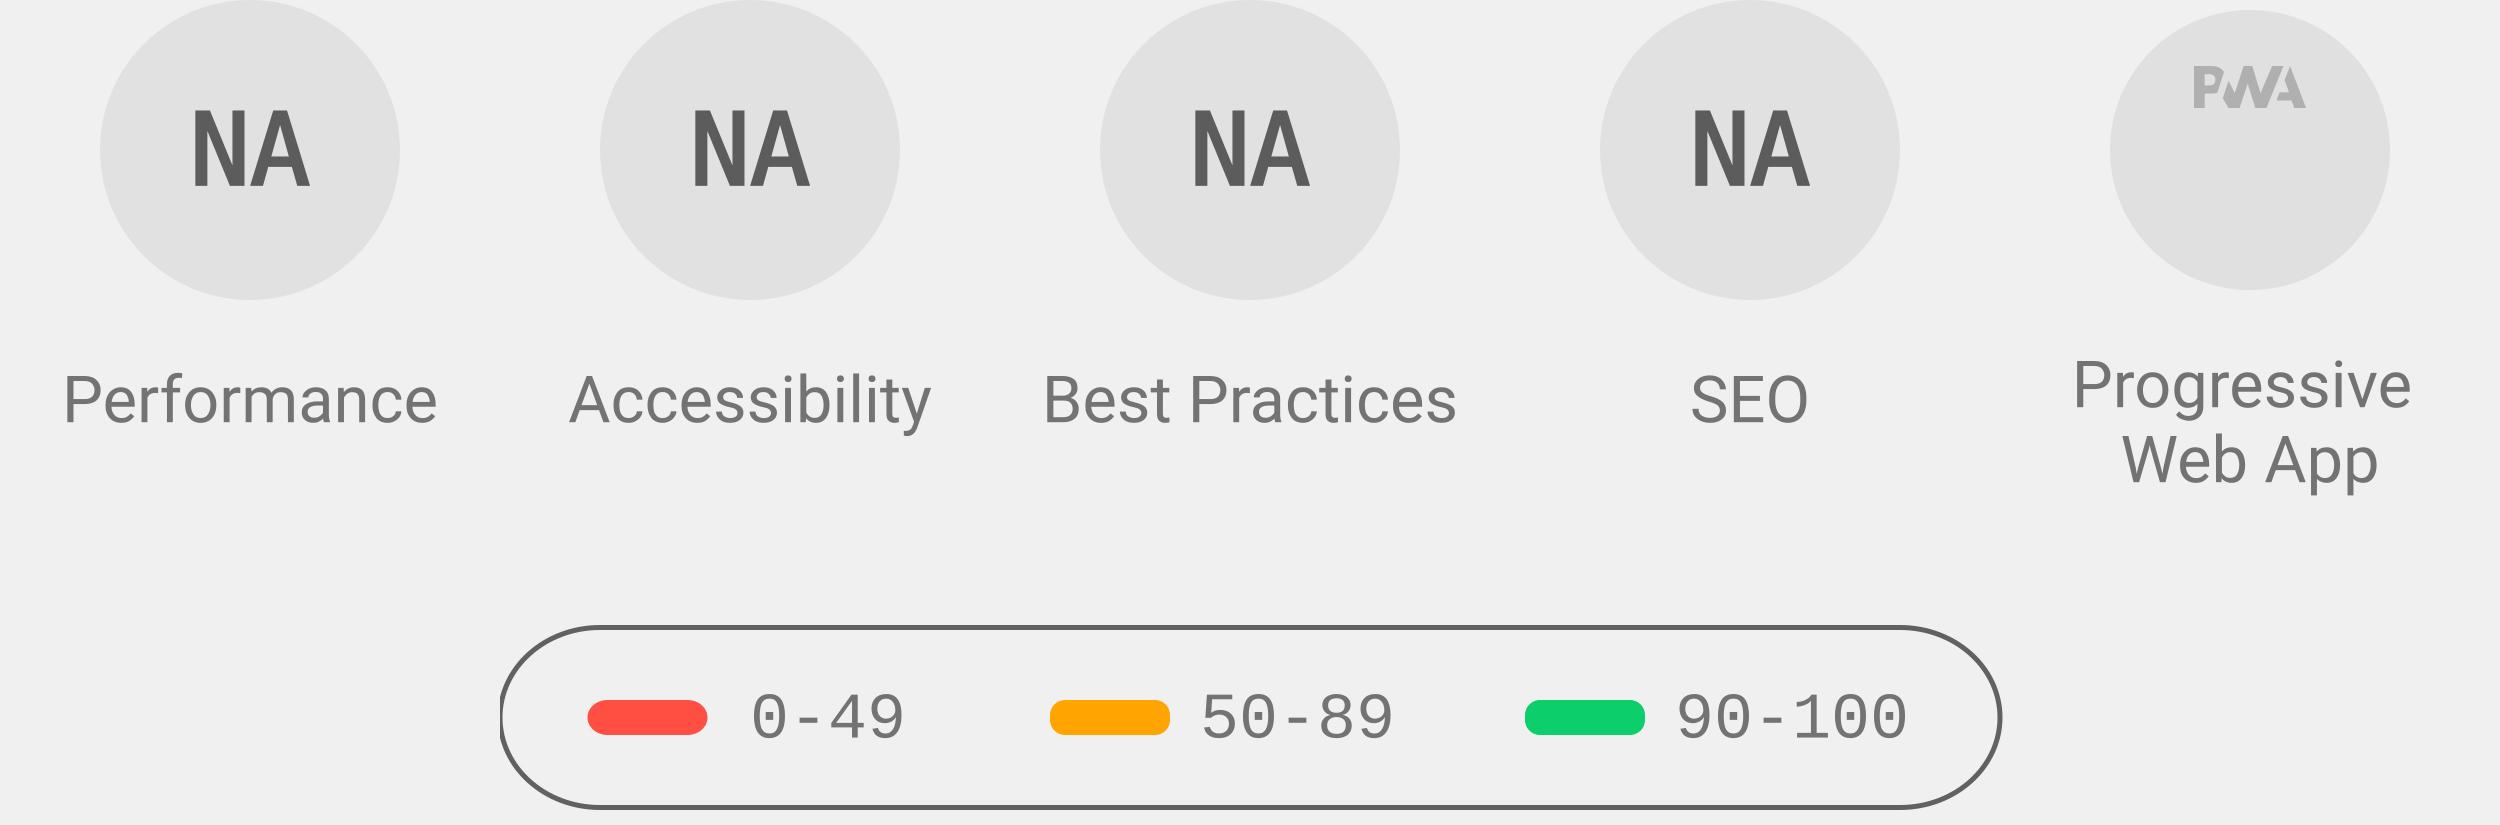
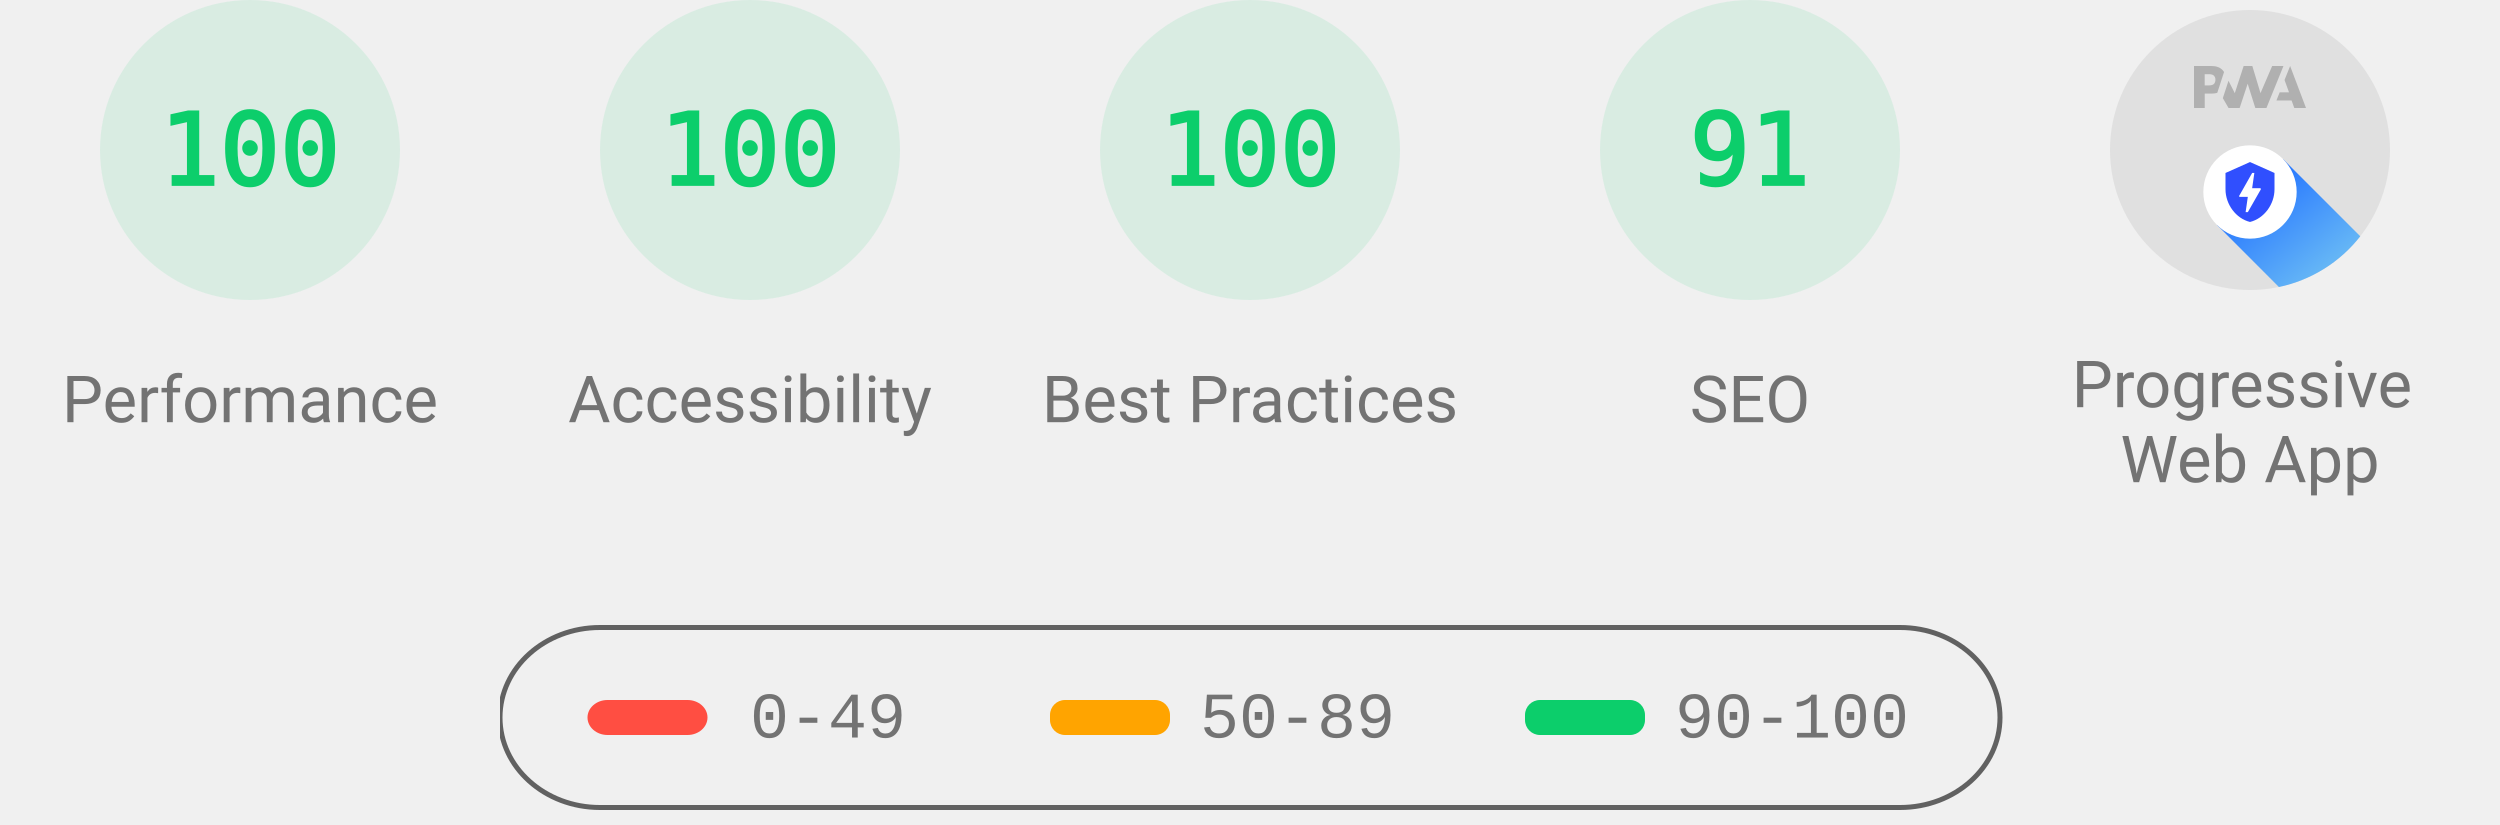
<svg xmlns="http://www.w3.org/2000/svg" class="theme--agnostic" fill="none" width="1000" height="330">
  <style>
			.gauge-base {
				opacity: 0.1
			}

			.gauge-arc {
				fill: none;
				animation-delay: 250ms;
				stroke-linecap: round;
				transform: rotate(-90deg);
				transform-origin: 100px 60px;
				animation: load-gauge 1s ease forwards
			}

			.guage-text {
				font-size: 40px;
				font-family: monospace;
				text-align: center
			}

			.guage-red {
				color: #ff4e42;
				fill: #ff4e42;
				stroke: #ff4e42
			}
			.guage-orange {
				color: #ffa400;
				fill: #ffa400;
				stroke: #ffa400
			}
			.guage-green {
				color: #0cce6b;
				fill: #0cce6b;
				stroke: #0cce6b
			}
			.theme--agnostic .guage-undefined {
				color: #5c5c5c;
				fill: #5c5c5c;
				stroke: #5c5c5c
			}
			.theme--light .guage-undefined {
				color: #1e1e1e;
				fill: #1e1e1e;
				stroke: #1e1e1e
			}
			.theme--dark .guage-undefined {
				color: #f5f5f5;
				fill: #f5f5f5;
				stroke: #f5f5f5
			}

			.guage-title {
				stroke: none;
				font-size: 26px;
				line-height: 26px;
				font-family: Roboto, Halvetica, Arial, sans-serif
			}
			.metric.guage-title {
				font-family: 'Courier New', Courier, monospace
			}
			.theme--agnostic .guage-title {
				color: #737373;
				fill: #737373
			}
			.theme--light .guage-title {
				color: #212121;
				fill: #212121
			}
			.theme--dark .guage-title {
				color: #f5f5f5;
				fill: #f5f5f5
			}

			@keyframes load-gauge {
				from {
					stroke-dasharray: 0 352.858
				}
			}
			.lh-gauge--pwa__disc {
				fill: #e0e0e0
			}
			.lh-gauge--pwa__logo {
				position: relative;
				fill: #b0b0b0
			}
			.lh-gauge--pwa__invisible {
				display: none
			}
			.lh-gauge--pwa__visible {
				display: inline
			}
			.guage-invisible {
				display: none
			}
			.lh-gauge--pwa__logo--primary-color {
				fill: #304ffe
			}
			.theme--agnostic .lh-gauge--pwa__logo--secondary-color {
				fill: #787878
			}
			.theme--light .lh-gauge--pwa__logo--secondary-color {
				fill: #3d3d3d
			}
			.theme--dark .lh-gauge--pwa__logo--secondary-color {
				fill: #d8b6b6
			}
			.theme--light #svg_2 {
				stroke: #00000022
			}
			.theme--agnostic #svg_2 {
				stroke: #616161
			}
			.theme--light #svg_2 {
				stroke: #00000022
			}
			.theme--dark #svg_2 {
				stroke: #f5f5f566
			}
		</style>
-   <svg class="guage-div guage-perf guage-undefined" viewBox="0 0 200 200" width="200" height="200" x="0" y="0">
+   <svg class="guage-div guage-perf guage-green" viewBox="0 0 200 200" width="200" height="200" x="0" y="0">
    <circle class="gauge-base" r="56" cx="100" cy="60" stroke-width="8" />
    <circle class="gauge-arc guage-arc-1" r="56" cx="100" cy="60" stroke-width="8" style="stroke-dasharray: 351.858, 351.858;" />
-     <text class="guage-text" x="100px" y="60px" alignment-baseline="central" dominant-baseline="central" text-anchor="middle">NA</text>
+     <text class="guage-text" x="100px" y="60px" alignment-baseline="central" dominant-baseline="central" text-anchor="middle">100</text>
    <text class="guage-title" x="100px" y="160px" alignment-baseline="central" dominant-baseline="central" text-anchor="middle">Performance</text>
-   </svg>,<svg class="guage-div guage-perf guage-undefined" viewBox="0 0 200 200" width="200" height="200" x="200" y="0">
+   </svg>,<svg class="guage-div guage-perf guage-green" viewBox="0 0 200 200" width="200" height="200" x="200" y="0">
    <circle class="gauge-base" r="56" cx="100" cy="60" stroke-width="8" />
    <circle class="gauge-arc guage-arc-1" r="56" cx="100" cy="60" stroke-width="8" style="stroke-dasharray: 351.858, 351.858;" />
-     <text class="guage-text" x="100px" y="60px" alignment-baseline="central" dominant-baseline="central" text-anchor="middle">NA</text>
+     <text class="guage-text" x="100px" y="60px" alignment-baseline="central" dominant-baseline="central" text-anchor="middle">100</text>
    <text class="guage-title" x="100px" y="160px" alignment-baseline="central" dominant-baseline="central" text-anchor="middle">Accessibility</text>
-   </svg>,<svg class="guage-div guage-perf guage-undefined" viewBox="0 0 200 200" width="200" height="200" x="400" y="0">
+   </svg>,<svg class="guage-div guage-perf guage-green" viewBox="0 0 200 200" width="200" height="200" x="400" y="0">
    <circle class="gauge-base" r="56" cx="100" cy="60" stroke-width="8" />
    <circle class="gauge-arc guage-arc-1" r="56" cx="100" cy="60" stroke-width="8" style="stroke-dasharray: 351.858, 351.858;" />
-     <text class="guage-text" x="100px" y="60px" alignment-baseline="central" dominant-baseline="central" text-anchor="middle">NA</text>
+     <text class="guage-text" x="100px" y="60px" alignment-baseline="central" dominant-baseline="central" text-anchor="middle">100</text>
    <text class="guage-title" x="100px" y="160px" alignment-baseline="central" dominant-baseline="central" text-anchor="middle">Best Practices</text>
-   </svg>,<svg class="guage-div guage-perf guage-undefined" viewBox="0 0 200 200" width="200" height="200" x="600" y="0">
-     <circle class="gauge-base" r="56" cx="100" cy="60" stroke-width="8" />
-     <circle class="gauge-arc guage-arc-1" r="56" cx="100" cy="60" stroke-width="8" style="stroke-dasharray: 351.858, 351.858;" />
-     <text class="guage-text" x="100px" y="60px" alignment-baseline="central" dominant-baseline="central" text-anchor="middle">NA</text>
+   </svg>,<svg class="guage-div guage-perf guage-green" viewBox="0 0 200 200" width="200" height="200" x="600" y="0">
+     <circle class="gauge-base" r="56" cx="100" cy="60" stroke-width="8" />
+     <circle class="gauge-arc guage-arc-1" r="56" cx="100" cy="60" stroke-width="8" style="stroke-dasharray: 320.191, 351.858;" />
+     <text class="guage-text" x="100px" y="60px" alignment-baseline="central" dominant-baseline="central" text-anchor="middle">91</text>
    <text class="guage-title" x="100px" y="160px" alignment-baseline="central" dominant-baseline="central" text-anchor="middle">SEO</text>
  </svg>,<svg class="guage-div guage-pwa" viewBox="0 0 200 200" width="200" height="200" x="800" y="0">
    <svg viewBox="0 0 60 60" width="112" height="112" x="44" y="4">
      <defs>
        <linearGradient id="lh-gauge--pwa__check-circle__gradient-0" x1="50%" y1="0%" x2="50%" y2="100%">
          <stop stop-color="#00C852" offset="0%" />
          <stop stop-color="#009688" offset="100%" />
        </linearGradient>
        <linearGradient id="lh-gauge--pwa__installable__shadow-gradient-0" x1="76.056%" x2="24.111%" y1="82.995%" y2="24.735%">
          <stop stop-color="#A5D6A7" offset="0%" />
          <stop stop-color="#80CBC4" offset="100%" />
        </linearGradient>
        <linearGradient id="lh-gauge--pwa__fast-reliable__shadow-gradient-0" x1="76.056%" y1="82.995%" x2="25.678%" y2="26.493%">
          <stop stop-color="#64B5F6" offset="0%" />
          <stop stop-color="#2979FF" offset="100%" />
        </linearGradient>
        <g id="lh-gauge--pwa__fast-reliable-badge-0">
          <circle fill="#FFFFFF" cx="10" cy="10" r="10" />
          <path fill="#304FFE" d="M10 3.58l5.25 2.34v3.5c0 3.23-2.24 6.26-5.25 7-3.01-.74-5.25-3.77-5.25-7v-3.5L10 3.58zm-.47 10.74l2.76-4.83.03-.07c.04-.08 0-.24-.22-.24h-1.64l.47-3.26h-.47l-2.7 4.77c-.02.01.05-.1-.04.05-.09.16-.1.31.18.31h1.63l-.47 3.27h.47z" />
        </g>
        <g id="lh-gauge--pwa__installable-badge-0">
          <circle fill="#FFFFFF" cx="10" cy="10" r="10" />
          <path fill="#009688" d="M10 4.167A5.835 5.835 0 0 0 4.167 10 5.835 5.835 0 0 0 10 15.833 5.835 5.835 0 0 0 15.833 10 5.835 5.835 0 0 0 10 4.167zm2.917 6.416h-2.334v2.334H9.417v-2.334H7.083V9.417h2.334V7.083h1.166v2.334h2.334v1.166z" />
        </g>
      </defs>
      <g stroke="none" fill-rule="nonzero">
        <circle class="lh-gauge--pwa__disc" cx="30" cy="30" r="30" />
        <g class="lh-gauge--pwa__logo">
          <path d="M35.66 19.39l.7-1.75h2L37.4 15 38.6 12l3.4 9h-2.51l-.58-1.61z" />
          <path d="M33.52 21l3.65-9h-2.42l-2.5 5.82L30.5 12h-1.86l-1.9 5.82-1.35-2.65-1.21 3.72L25.4 21h2.38l1.72-5.2 1.64 5.2z" />
          <path fill-rule="nonzero" d="M20.3 17.91h1.48c.45 0 .85-.05 1.2-.15l.39-1.18 1.07-3.3a2.64 2.64 0 0 0-.28-.37c-.55-.6-1.36-.91-2.42-.91H18v9h2.3V17.9zm1.96-3.84c.22.22.33.5.33.87 0 .36-.1.65-.29.87-.2.23-.59.35-1.15.35h-.86v-2.41h.87c.52 0 .89.1 1.1.32z" />
        </g>
        <rect class="lh-gauge--pwa__component lh-gauge--pwa__na-line lh-gauge--pwa__invisible" fill="#FFFFFF" x="20" y="32" width="20" height="4" rx="2" />
-         <g class="lh-gauge--pwa__component lh-gauge--pwa__fast-reliable-badge lh-gauge--pwa__invisible" transform="translate(20, 29)">
+         <g class="lh-gauge--pwa__component lh-gauge--pwa__fast-reliable-badge lh-gauge--pwa__visible" transform="translate(20, 29)">
          <path fill="url(#lh-gauge--pwa__fast-reliable__shadow-gradient-0)" d="M33.63 19.49A30 30 0 0 1 16.2 30.36L3 17.14 17.14 3l16.49 16.49z" />
          <use href="#lh-gauge--pwa__fast-reliable-badge-0" />
        </g>
        <g class="lh-gauge--pwa__component lh-gauge--pwa__installable-badge lh-gauge--pwa__invisible" transform="translate(20, 29)">
          <path fill="url(#lh-gauge--pwa__installable__shadow-gradient-0)" d="M33.629 19.487c-4.272 5.453-10.391 9.39-17.415 10.869L3 17.142 17.142 3 33.63 19.487z" />
          <use href="#lh-gauge--pwa__installable-badge-0" />
        </g>
        <g class="lh-gauge--pwa__component lh-gauge--pwa__fast-reliable-installable-badges lh-gauge--pwa__invisible">
          <g transform="translate(8, 29)">
            <path fill="url(#lh-gauge--pwa__fast-reliable__shadow-gradient-0)" d="M16.321 30.463L3 17.143 17.142 3l22.365 22.365A29.864 29.864 0 0 1 22 31c-1.942 0-3.84-.184-5.679-.537z" />
            <use href="#lh-gauge--pwa__fast-reliable-badge-0" />
          </g>
          <g transform="translate(32, 29)">
            <path fill="url(#lh-gauge--pwa__installable__shadow-gradient-0)" d="M25.982 11.84a30.107 30.107 0 0 1-13.08 15.203L3 17.143 17.142 3l8.84 8.84z" />
            <use href="#lh-gauge--pwa__installable-badge-0" />
          </g>
        </g>
        <g class="lh-gauge--pwa__component lh-gauge--pwa__check-circle lh-gauge--pwa__invisible" transform="translate(18, 28)">
          <circle fill="#FFFFFF" cx="12" cy="12" r="12" />
          <path fill="url(#lh-gauge--pwa__check-circle__gradient-0)" d="M12 2a10 10 0 1 0 0 20 10 10 0 0 0 0-20zm-2 15l-5-5 1.41-1.41L10 14.17l7.59-7.59L19 8l-9 9z" />
        </g>
      </g>
    </svg>
    <text class="guage-title" y="160px" alignment-baseline="central" dominant-baseline="central" text-anchor="middle">
      <tspan x="100px" dy="-6px">Progressive</tspan>
      <tspan x="100px" dy="30px">Web App</tspan>
    </text>
  </svg>
  <svg width="604" height="76" x="200" y="250">
    <g>
      <rect fill="none" id="canvas_background" height="80" width="604" y="-1" x="-1" />
      <g display="none" overflow="visible" y="0" x="0" height="100%" width="100%" id="canvasGrid">
        <rect fill="url(#gridpattern)" stroke-width="0" y="0" x="0" height="100%" width="100%" />
      </g>
    </g>
    <g>
      <rect fill-opacity="0" stroke-width="2" rx="40" id="svg_2" height="72" width="600" y="1" x="0" fill="#000000" />
      <rect stroke="#000" rx="8" id="svg_3" height="14" width="48" y="30" x="35" stroke-opacity="null" stroke-width="0" fill="#ff4e42" />
      <rect stroke="#000" rx="6" id="svg_4" height="14" width="48" y="30" x="220" stroke-opacity="null" stroke-width="0" fill="#ffa400" />
      <rect stroke="#000" rx="6" id="svg_5" height="14" width="48" y="30" x="410" stroke-opacity="null" stroke-width="0" fill="#0cce6b" />
      <text class="metric guage-title" xml:space="preserve" text-anchor="start" font-size="26" id="svg_6" y="45" x="100" stroke-opacity="null" stroke-width="0" stroke="#000">0-49</text>
      <text class="metric guage-title" xml:space="preserve" text-anchor="start" font-size="26" id="svg_7" y="45" x="280" stroke-opacity="null" stroke-width="0" stroke="#000">50-89</text>
      <text class="metric guage-title" xml:space="preserve" text-anchor="start" font-size="26" id="svg_8" y="45" x="470" stroke-opacity="null" stroke-width="0" stroke="#000">90-100</text>
    </g>
  </svg>
</svg>
